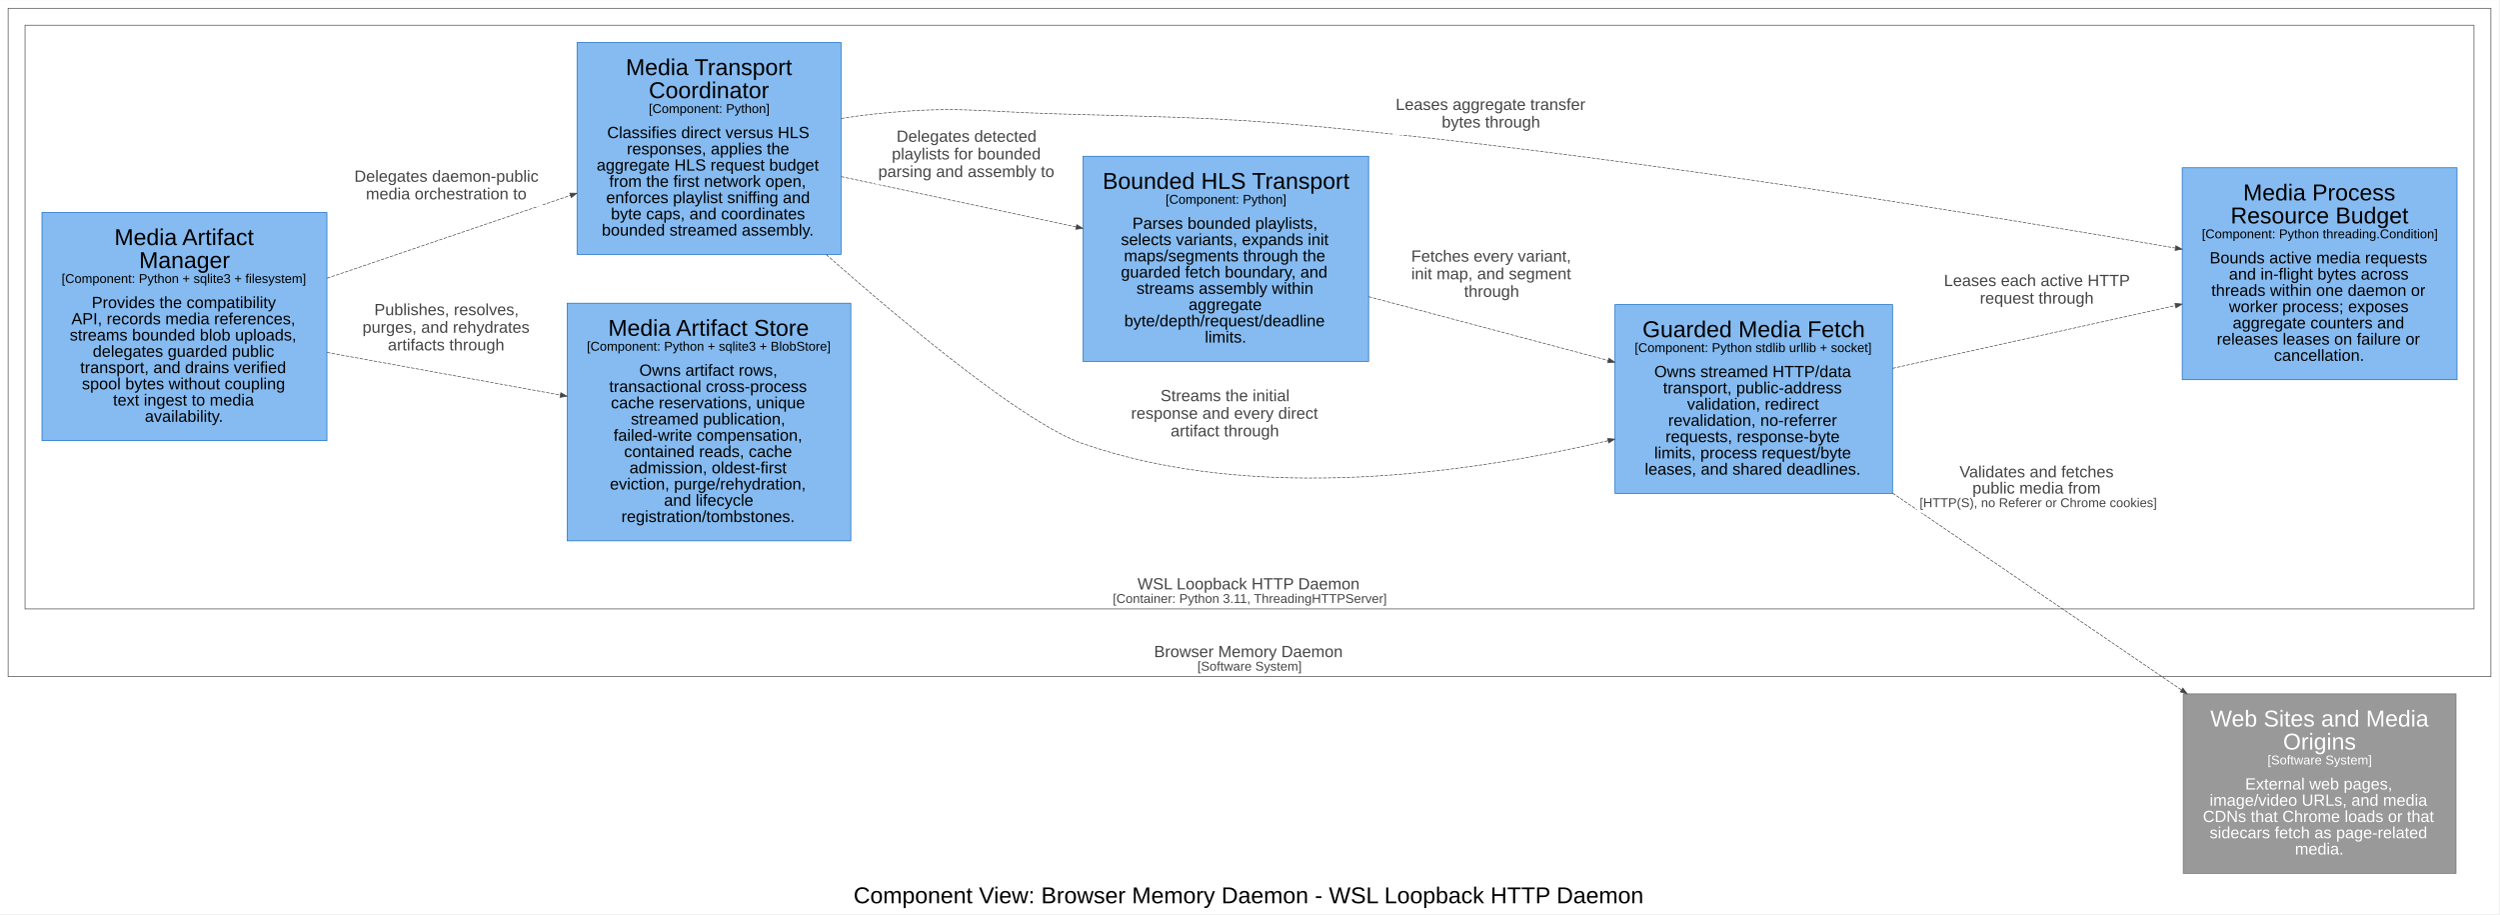
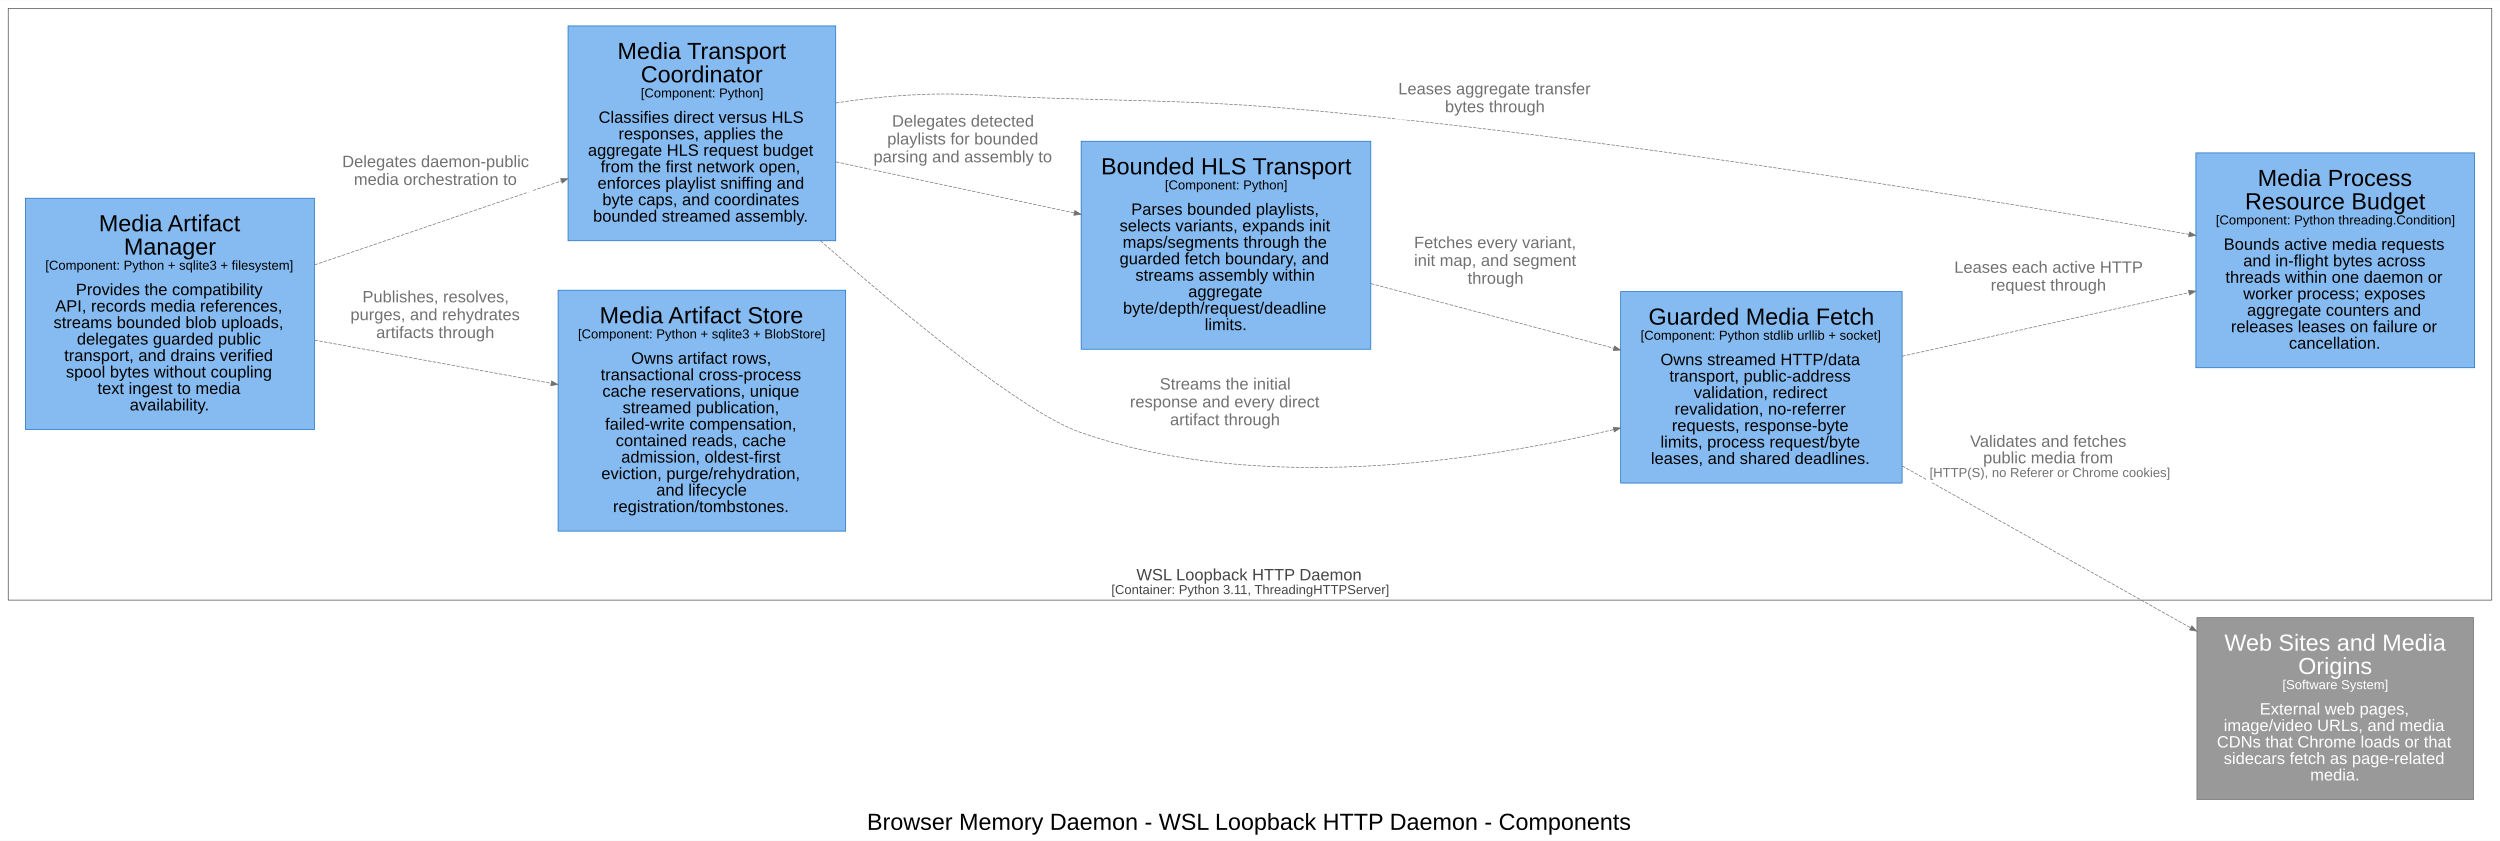
- <svg xmlns="http://www.w3.org/2000/svg" width="3692pt" height="1350pt" viewBox="0.00 0.00 3692.00 1349.50">
-   <g id="graph0" class="graph" transform="scale(1 1) rotate(0) translate(4 1345.5)">
-     <polygon fill="white" stroke="transparent" points="-4,4 -4,-1345.5 3688,-1345.5 3688,4 -4,4" />
-     <text text-anchor="start" x="1257" y="-11.8" font-family="Arial" font-size="34.00">Component View: Browser Memory Daemon - WSL Loopback HTTP Daemon</text>
+ <svg xmlns="http://www.w3.org/2000/svg" width="3642pt" height="1225pt" viewBox="0.00 0.00 3642.00 1224.50">
+   <g id="graph0" class="graph" transform="scale(1 1) rotate(0) translate(4 1220.5)">
+     <polygon fill="white" stroke="transparent" points="-4,4 -4,-1220.5 3638,-1220.5 3638,4 -4,4" />
+     <text text-anchor="start" x="1259" y="-11.8" font-family="Arial" font-size="34.00">Browser Memory Daemon - WSL Loopback HTTP Daemon - Components</text>
    <g id="clust1" class="cluster">
-       <polygon fill="none" stroke="#444444" points="8,-346.5 8,-1333.5 3676,-1333.5 3676,-346.5 8,-346.5" />
-       <text text-anchor="start" x="1701" y="-375.3" font-family="Arial" font-size="24.00" fill="#444444">Browser Memory Daemon</text>
-       <text text-anchor="start" x="1765" y="-355.3" font-family="Arial" font-size="19.00" fill="#444444">[Software System]</text>
-     </g>
-     <g id="clust2" class="cluster">
-       <polygon fill="none" stroke="#444444" points="33,-446.5 33,-1308.5 3651,-1308.5 3651,-446.5 33,-446.5" />
-       <text text-anchor="start" x="1676.5" y="-475.3" font-family="Arial" font-size="24.00" fill="#444444">WSL Loopback HTTP Daemon</text>
-       <text text-anchor="start" x="1640" y="-455.3" font-family="Arial" font-size="19.00" fill="#444444">[Container: Python 3.11, ThreadingHTTPServer]</text>
+       <polygon fill="none" stroke="#444444" points="8,-346.5 8,-1208.5 3626,-1208.5 3626,-346.5 8,-346.5" />
+       <text text-anchor="start" x="1651.5" y="-375.3" font-family="Arial" font-size="24.00" fill="#444444">WSL Loopback HTTP Daemon</text>
+       <text text-anchor="start" x="1615" y="-355.3" font-family="Arial" font-size="19.00" fill="#444444">[Container: Python 3.11, ThreadingHTTPServer]</text>
    </g>
    <g id="3" class="node">
-       <polygon fill="#999999" stroke="#6b6b6b" points="3624.5,-321 3221.5,-321 3221.5,-56 3624.5,-56 3624.5,-321" />
-       <text text-anchor="start" x="3261.5" y="-272.8" font-family="Arial" font-size="34.00" fill="#ffffff">Web Sites and Media</text>
-       <text text-anchor="start" x="3369" y="-238.8" font-family="Arial" font-size="34.00" fill="#ffffff">Origins</text>
-       <text text-anchor="start" x="3346" y="-216.8" font-family="Arial" font-size="19.00" fill="#ffffff">[Software System]</text>
-       <text text-anchor="start" x="3313" y="-179.8" font-family="Arial" font-size="24.00" fill="#ffffff">External web pages,</text>
-       <text text-anchor="start" x="3260.5" y="-155.8" font-family="Arial" font-size="24.00" fill="#ffffff">image/video URLs, and media</text>
-       <text text-anchor="start" x="3250.5" y="-131.8" font-family="Arial" font-size="24.00" fill="#ffffff">CDNs that Chrome loads or that</text>
-       <text text-anchor="start" x="3260.5" y="-107.8" font-family="Arial" font-size="24.00" fill="#ffffff">sidecars fetch as page-related</text>
-       <text text-anchor="start" x="3386.5" y="-83.8" font-family="Arial" font-size="24.00" fill="#ffffff">media.</text>
+       <polygon fill="#999999" stroke="#6b6b6b" points="3599.5,-321 3196.5,-321 3196.5,-56 3599.5,-56 3599.5,-321" />
+       <text text-anchor="start" x="3236.5" y="-272.8" font-family="Arial" font-size="34.00" fill="#ffffff">Web Sites and Media</text>
+       <text text-anchor="start" x="3344" y="-238.8" font-family="Arial" font-size="34.00" fill="#ffffff">Origins</text>
+       <text text-anchor="start" x="3321" y="-216.8" font-family="Arial" font-size="19.00" fill="#ffffff">[Software System]</text>
+       <text text-anchor="start" x="3288" y="-179.8" font-family="Arial" font-size="24.00" fill="#ffffff">External web pages,</text>
+       <text text-anchor="start" x="3235.5" y="-155.8" font-family="Arial" font-size="24.00" fill="#ffffff">image/video URLs, and media</text>
+       <text text-anchor="start" x="3225.5" y="-131.8" font-family="Arial" font-size="24.00" fill="#ffffff">CDNs that Chrome loads or that</text>
+       <text text-anchor="start" x="3235.5" y="-107.8" font-family="Arial" font-size="24.00" fill="#ffffff">sidecars fetch as page-related</text>
+       <text text-anchor="start" x="3361.5" y="-83.8" font-family="Arial" font-size="24.00" fill="#ffffff">media.</text>
    </g>
    <g id="30" class="node">
-       <polygon fill="#85bbf0" stroke="#1168bd" points="479,-1032 58,-1032 58,-695 479,-695 479,-1032" />
-       <text text-anchor="start" x="165" y="-983.8" font-family="Arial" font-size="34.00" fill="#000000">Media Artifact</text>
-       <text text-anchor="start" x="201.5" y="-949.8" font-family="Arial" font-size="34.00" fill="#000000">Manager</text>
-       <text text-anchor="start" x="87" y="-927.8" font-family="Arial" font-size="19.00" fill="#000000">[Component: Python + sqlite3 + filesystem]</text>
-       <text text-anchor="start" x="131.5" y="-890.8" font-family="Arial" font-size="24.00" fill="#000000">Provides the compatibility</text>
-       <text text-anchor="start" x="101.5" y="-866.8" font-family="Arial" font-size="24.00" fill="#000000">API, records media references,</text>
-       <text text-anchor="start" x="99" y="-842.8" font-family="Arial" font-size="24.00" fill="#000000">streams bounded blob uploads,</text>
-       <text text-anchor="start" x="133" y="-818.8" font-family="Arial" font-size="24.00" fill="#000000">delegates guarded public</text>
-       <text text-anchor="start" x="114.5" y="-794.8" font-family="Arial" font-size="24.00" fill="#000000">transport, and drains verified</text>
-       <text text-anchor="start" x="117" y="-770.8" font-family="Arial" font-size="24.00" fill="#000000">spool bytes without coupling</text>
-       <text text-anchor="start" x="163" y="-746.8" font-family="Arial" font-size="24.00" fill="#000000">text ingest to media</text>
-       <text text-anchor="start" x="210" y="-722.8" font-family="Arial" font-size="24.00" fill="#000000">availability.</text>
+       <polygon fill="#85bbf0" stroke="#1168bd" points="454,-932 33,-932 33,-595 454,-595 454,-932" />
+       <text text-anchor="start" x="140" y="-883.8" font-family="Arial" font-size="34.00" fill="#000000">Media Artifact</text>
+       <text text-anchor="start" x="176.5" y="-849.8" font-family="Arial" font-size="34.00" fill="#000000">Manager</text>
+       <text text-anchor="start" x="62" y="-827.8" font-family="Arial" font-size="19.00" fill="#000000">[Component: Python + sqlite3 + filesystem]</text>
+       <text text-anchor="start" x="106.5" y="-790.8" font-family="Arial" font-size="24.00" fill="#000000">Provides the compatibility</text>
+       <text text-anchor="start" x="76.5" y="-766.8" font-family="Arial" font-size="24.00" fill="#000000">API, records media references,</text>
+       <text text-anchor="start" x="74" y="-742.8" font-family="Arial" font-size="24.00" fill="#000000">streams bounded blob uploads,</text>
+       <text text-anchor="start" x="108" y="-718.8" font-family="Arial" font-size="24.00" fill="#000000">delegates guarded public</text>
+       <text text-anchor="start" x="89.5" y="-694.8" font-family="Arial" font-size="24.00" fill="#000000">transport, and drains verified</text>
+       <text text-anchor="start" x="92" y="-670.8" font-family="Arial" font-size="24.00" fill="#000000">spool bytes without coupling</text>
+       <text text-anchor="start" x="138" y="-646.8" font-family="Arial" font-size="24.00" fill="#000000">text ingest to media</text>
+       <text text-anchor="start" x="185" y="-622.8" font-family="Arial" font-size="24.00" fill="#000000">availability.</text>
    </g>
    <g id="33" class="node">
-       <polygon fill="#85bbf0" stroke="#1168bd" points="1253,-898 834,-898 834,-547 1253,-547 1253,-898" />
-       <text text-anchor="start" x="894.5" y="-849.8" font-family="Arial" font-size="34.00" fill="#000000">Media Artifact Store</text>
-       <text text-anchor="start" x="863" y="-827.8" font-family="Arial" font-size="19.00" fill="#000000">[Component: Python + sqlite3 + BlobStore]</text>
-       <text text-anchor="start" x="940.5" y="-790.8" font-family="Arial" font-size="24.00" fill="#000000">Owns artifact rows,</text>
-       <text text-anchor="start" x="896" y="-766.8" font-family="Arial" font-size="24.00" fill="#000000">transactional cross-process</text>
-       <text text-anchor="start" x="898.5" y="-742.8" font-family="Arial" font-size="24.00" fill="#000000">cache reservations, unique</text>
-       <text text-anchor="start" x="928" y="-718.8" font-family="Arial" font-size="24.00" fill="#000000">streamed publication,</text>
-       <text text-anchor="start" x="902.5" y="-694.8" font-family="Arial" font-size="24.00" fill="#000000">failed-write compensation,</text>
-       <text text-anchor="start" x="918" y="-670.8" font-family="Arial" font-size="24.00" fill="#000000">contained reads, cache</text>
-       <text text-anchor="start" x="926" y="-646.8" font-family="Arial" font-size="24.00" fill="#000000">admission, oldest-first</text>
-       <text text-anchor="start" x="897" y="-622.8" font-family="Arial" font-size="24.00" fill="#000000">eviction, purge/rehydration,</text>
-       <text text-anchor="start" x="977" y="-598.8" font-family="Arial" font-size="24.00" fill="#000000">and lifecycle</text>
-       <text text-anchor="start" x="914" y="-574.8" font-family="Arial" font-size="24.00" fill="#000000">registration/tombstones.</text>
+       <polygon fill="#85bbf0" stroke="#1168bd" points="1228,-798 809,-798 809,-447 1228,-447 1228,-798" />
+       <text text-anchor="start" x="869.5" y="-749.8" font-family="Arial" font-size="34.00" fill="#000000">Media Artifact Store</text>
+       <text text-anchor="start" x="838" y="-727.8" font-family="Arial" font-size="19.00" fill="#000000">[Component: Python + sqlite3 + BlobStore]</text>
+       <text text-anchor="start" x="915.5" y="-690.8" font-family="Arial" font-size="24.00" fill="#000000">Owns artifact rows,</text>
+       <text text-anchor="start" x="871" y="-666.8" font-family="Arial" font-size="24.00" fill="#000000">transactional cross-process</text>
+       <text text-anchor="start" x="873.5" y="-642.8" font-family="Arial" font-size="24.00" fill="#000000">cache reservations, unique</text>
+       <text text-anchor="start" x="903" y="-618.8" font-family="Arial" font-size="24.00" fill="#000000">streamed publication,</text>
+       <text text-anchor="start" x="877.5" y="-594.8" font-family="Arial" font-size="24.00" fill="#000000">failed-write compensation,</text>
+       <text text-anchor="start" x="893" y="-570.8" font-family="Arial" font-size="24.00" fill="#000000">contained reads, cache</text>
+       <text text-anchor="start" x="901" y="-546.8" font-family="Arial" font-size="24.00" fill="#000000">admission, oldest-first</text>
+       <text text-anchor="start" x="872" y="-522.8" font-family="Arial" font-size="24.00" fill="#000000">eviction, purge/rehydration,</text>
+       <text text-anchor="start" x="952" y="-498.8" font-family="Arial" font-size="24.00" fill="#000000">and lifecycle</text>
+       <text text-anchor="start" x="889" y="-474.8" font-family="Arial" font-size="24.00" fill="#000000">registration/tombstones.</text>
    </g>
-     <g id="132" class="edge">
-       <path fill="none" stroke="#444444" stroke-dasharray="5,2" d="M479.19,-825.25C585.96,-805.78 715.67,-782.12 823.7,-762.41" />
-       <polygon fill="#444444" stroke="#444444" points="824.54,-765.82 833.75,-760.58 823.28,-758.93 824.54,-765.82" />
-       <polygon fill="white" stroke="transparent" points="527.5,-817.5 527.5,-903.5 785.5,-903.5 785.5,-817.5 527.5,-817.5" />
-       <text text-anchor="start" x="549" y="-880.3" font-family="Arial" font-size="24.00" fill="#444444">Publishes, resolves,</text>
-       <text text-anchor="start" x="531.5" y="-854.3" font-family="Arial" font-size="24.00" fill="#444444">purges, and rehydrates</text>
-       <text text-anchor="start" x="569" y="-828.3" font-family="Arial" font-size="24.00" fill="#444444">artifacts through</text>
+     <g id="135" class="edge">
+       <path fill="none" stroke="#707070" stroke-dasharray="5,2" d="M454.19,-725.25C560.96,-705.78 690.67,-682.12 798.7,-662.41" />
+       <polygon fill="#707070" stroke="#707070" points="799.54,-665.82 808.75,-660.58 798.28,-658.93 799.54,-665.82" />
+       <polygon fill="white" stroke="transparent" points="502.5,-717.5 502.5,-803.5 760.5,-803.5 760.5,-717.5 502.5,-717.5" />
+       <text text-anchor="start" x="524" y="-780.3" font-family="Arial" font-size="24.00" fill="#707070">Publishes, resolves,</text>
+       <text text-anchor="start" x="506.5" y="-754.3" font-family="Arial" font-size="24.00" fill="#707070">purges, and rehydrates</text>
+       <text text-anchor="start" x="544" y="-728.3" font-family="Arial" font-size="24.00" fill="#707070">artifacts through</text>
    </g>
    <g id="34" class="node">
-       <polygon fill="#85bbf0" stroke="#1168bd" points="1238.5,-1283 848.5,-1283 848.5,-970 1238.5,-970 1238.5,-1283" />
-       <text text-anchor="start" x="920.5" y="-1234.8" font-family="Arial" font-size="34.00" fill="#000000">Media Transport</text>
-       <text text-anchor="start" x="954.5" y="-1200.8" font-family="Arial" font-size="34.00" fill="#000000">Coordinator</text>
-       <text text-anchor="start" x="954.5" y="-1178.8" font-family="Arial" font-size="19.00" fill="#000000">[Component: Python]</text>
-       <text text-anchor="start" x="893" y="-1141.8" font-family="Arial" font-size="24.00" fill="#000000">Classifies direct versus HLS</text>
-       <text text-anchor="start" x="922" y="-1117.8" font-family="Arial" font-size="24.00" fill="#000000">responses, applies the</text>
-       <text text-anchor="start" x="877.5" y="-1093.8" font-family="Arial" font-size="24.00" fill="#000000">aggregate HLS request budget</text>
-       <text text-anchor="start" x="896" y="-1069.8" font-family="Arial" font-size="24.00" fill="#000000">from the first network open,</text>
-       <text text-anchor="start" x="891.5" y="-1045.8" font-family="Arial" font-size="24.00" fill="#000000">enforces playlist sniffing and</text>
-       <text text-anchor="start" x="898.5" y="-1021.8" font-family="Arial" font-size="24.00" fill="#000000">byte caps, and coordinates</text>
-       <text text-anchor="start" x="885" y="-997.8" font-family="Arial" font-size="24.00" fill="#000000">bounded streamed assembly.</text>
+       <polygon fill="#85bbf0" stroke="#1168bd" points="1213.5,-1183 823.5,-1183 823.5,-870 1213.5,-870 1213.5,-1183" />
+       <text text-anchor="start" x="895.5" y="-1134.8" font-family="Arial" font-size="34.00" fill="#000000">Media Transport</text>
+       <text text-anchor="start" x="929.5" y="-1100.8" font-family="Arial" font-size="34.00" fill="#000000">Coordinator</text>
+       <text text-anchor="start" x="929.5" y="-1078.8" font-family="Arial" font-size="19.00" fill="#000000">[Component: Python]</text>
+       <text text-anchor="start" x="868" y="-1041.8" font-family="Arial" font-size="24.00" fill="#000000">Classifies direct versus HLS</text>
+       <text text-anchor="start" x="897" y="-1017.8" font-family="Arial" font-size="24.00" fill="#000000">responses, applies the</text>
+       <text text-anchor="start" x="852.5" y="-993.8" font-family="Arial" font-size="24.00" fill="#000000">aggregate HLS request budget</text>
+       <text text-anchor="start" x="871" y="-969.8" font-family="Arial" font-size="24.00" fill="#000000">from the first network open,</text>
+       <text text-anchor="start" x="866.5" y="-945.8" font-family="Arial" font-size="24.00" fill="#000000">enforces playlist sniffing and</text>
+       <text text-anchor="start" x="873.5" y="-921.8" font-family="Arial" font-size="24.00" fill="#000000">byte caps, and coordinates</text>
+       <text text-anchor="start" x="860" y="-897.8" font-family="Arial" font-size="24.00" fill="#000000">bounded streamed assembly.</text>
    </g>
-     <g id="133" class="edge">
-       <path fill="none" stroke="#444444" stroke-dasharray="5,2" d="M479.19,-934.84C590.95,-972.87 727.85,-1019.45 838.71,-1057.16" />
-       <polygon fill="#444444" stroke="#444444" points="837.74,-1060.53 848.33,-1060.44 839.99,-1053.9 837.74,-1060.53" />
-       <polygon fill="white" stroke="transparent" points="515,-1040.5 515,-1100.5 798,-1100.5 798,-1040.5 515,-1040.5" />
-       <text text-anchor="start" x="519.5" y="-1077.3" font-family="Arial" font-size="24.00" fill="#444444">Delegates daemon-public</text>
-       <text text-anchor="start" x="536.5" y="-1051.3" font-family="Arial" font-size="24.00" fill="#444444">media orchestration to</text>
+     <g id="136" class="edge">
+       <path fill="none" stroke="#707070" stroke-dasharray="5,2" d="M454.19,-834.84C565.95,-872.87 702.85,-919.45 813.71,-957.16" />
+       <polygon fill="#707070" stroke="#707070" points="812.74,-960.53 823.33,-960.44 814.99,-953.9 812.74,-960.53" />
+       <polygon fill="white" stroke="transparent" points="490,-940.5 490,-1000.5 773,-1000.5 773,-940.5 490,-940.5" />
+       <text text-anchor="start" x="494.5" y="-977.3" font-family="Arial" font-size="24.00" fill="#707070">Delegates daemon-public</text>
+       <text text-anchor="start" x="511.5" y="-951.3" font-family="Arial" font-size="24.00" fill="#707070">media orchestration to</text>
    </g>
    <g id="35" class="node">
-       <polygon fill="#85bbf0" stroke="#1168bd" points="2792,-896 2382,-896 2382,-617 2792,-617 2792,-896" />
-       <text text-anchor="start" x="2422.5" y="-847.8" font-family="Arial" font-size="34.00" fill="#000000">Guarded Media Fetch</text>
-       <text text-anchor="start" x="2411" y="-825.8" font-family="Arial" font-size="19.00" fill="#000000">[Component: Python stdlib urllib + socket]</text>
-       <text text-anchor="start" x="2440" y="-788.8" font-family="Arial" font-size="24.00" fill="#000000">Owns streamed HTTP/data</text>
-       <text text-anchor="start" x="2453" y="-764.8" font-family="Arial" font-size="24.00" fill="#000000">transport, public-address</text>
-       <text text-anchor="start" x="2488.5" y="-740.8" font-family="Arial" font-size="24.00" fill="#000000">validation, redirect</text>
-       <text text-anchor="start" x="2460.5" y="-716.8" font-family="Arial" font-size="24.00" fill="#000000">revalidation, no-referrer</text>
-       <text text-anchor="start" x="2456.5" y="-692.8" font-family="Arial" font-size="24.00" fill="#000000">requests, response-byte</text>
-       <text text-anchor="start" x="2440" y="-668.8" font-family="Arial" font-size="24.00" fill="#000000">limits, process request/byte</text>
-       <text text-anchor="start" x="2426" y="-644.8" font-family="Arial" font-size="24.00" fill="#000000">leases, and shared deadlines.</text>
+       <polygon fill="#85bbf0" stroke="#1168bd" points="2767,-796 2357,-796 2357,-517 2767,-517 2767,-796" />
+       <text text-anchor="start" x="2397.5" y="-747.8" font-family="Arial" font-size="34.00" fill="#000000">Guarded Media Fetch</text>
+       <text text-anchor="start" x="2386" y="-725.8" font-family="Arial" font-size="19.00" fill="#000000">[Component: Python stdlib urllib + socket]</text>
+       <text text-anchor="start" x="2415" y="-688.8" font-family="Arial" font-size="24.00" fill="#000000">Owns streamed HTTP/data</text>
+       <text text-anchor="start" x="2428" y="-664.8" font-family="Arial" font-size="24.00" fill="#000000">transport, public-address</text>
+       <text text-anchor="start" x="2463.5" y="-640.8" font-family="Arial" font-size="24.00" fill="#000000">validation, redirect</text>
+       <text text-anchor="start" x="2435.5" y="-616.8" font-family="Arial" font-size="24.00" fill="#000000">revalidation, no-referrer</text>
+       <text text-anchor="start" x="2431.5" y="-592.8" font-family="Arial" font-size="24.00" fill="#000000">requests, response-byte</text>
+       <text text-anchor="start" x="2415" y="-568.8" font-family="Arial" font-size="24.00" fill="#000000">limits, process request/byte</text>
+       <text text-anchor="start" x="2401" y="-544.8" font-family="Arial" font-size="24.00" fill="#000000">leases, and shared deadlines.</text>
    </g>
-     <g id="142" class="edge">
-       <path fill="none" stroke="#444444" stroke-dasharray="5,2" d="M1216.51,-969.8C1344.87,-856.98 1511.98,-719.7 1596,-690.5 1851.74,-601.62 2166.64,-646.76 2371.64,-694.85" />
-       <polygon fill="#444444" stroke="#444444" points="2371.09,-698.32 2381.63,-697.22 2372.7,-691.51 2371.09,-698.32" />
-       <polygon fill="white" stroke="transparent" points="1663,-690.5 1663,-776.5 1951,-776.5 1951,-690.5 1663,-690.5" />
-       <text text-anchor="start" x="1710.5" y="-753.3" font-family="Arial" font-size="24.00" fill="#444444">Streams the initial</text>
-       <text text-anchor="start" x="1667" y="-727.3" font-family="Arial" font-size="24.00" fill="#444444">response and every direct</text>
-       <text text-anchor="start" x="1725.5" y="-701.3" font-family="Arial" font-size="24.00" fill="#444444">artifact through</text>
+     <g id="145" class="edge">
+       <path fill="none" stroke="#707070" stroke-dasharray="5,2" d="M1191.51,-869.8C1319.87,-756.98 1486.98,-619.7 1571,-590.5 1826.74,-501.62 2141.64,-546.76 2346.64,-594.85" />
+       <polygon fill="#707070" stroke="#707070" points="2346.09,-598.32 2356.63,-597.22 2347.7,-591.51 2346.09,-598.32" />
+       <polygon fill="white" stroke="transparent" points="1638,-590.5 1638,-676.5 1926,-676.5 1926,-590.5 1638,-590.5" />
+       <text text-anchor="start" x="1685.5" y="-653.3" font-family="Arial" font-size="24.00" fill="#707070">Streams the initial</text>
+       <text text-anchor="start" x="1642" y="-627.3" font-family="Arial" font-size="24.00" fill="#707070">response and every direct</text>
+       <text text-anchor="start" x="1700.5" y="-601.3" font-family="Arial" font-size="24.00" fill="#707070">artifact through</text>
    </g>
    <g id="36" class="node">
-       <polygon fill="#85bbf0" stroke="#1168bd" points="2018,-1115 1596,-1115 1596,-812 2018,-812 2018,-1115" />
-       <text text-anchor="start" x="1625" y="-1066.8" font-family="Arial" font-size="34.00" fill="#000000">Bounded HLS Transport</text>
-       <text text-anchor="start" x="1718" y="-1044.8" font-family="Arial" font-size="19.00" fill="#000000">[Component: Python]</text>
-       <text text-anchor="start" x="1669" y="-1007.8" font-family="Arial" font-size="24.00" fill="#000000">Parses bounded playlists,</text>
-       <text text-anchor="start" x="1652" y="-983.8" font-family="Arial" font-size="24.00" fill="#000000">selects variants, expands init</text>
-       <text text-anchor="start" x="1656.5" y="-959.8" font-family="Arial" font-size="24.00" fill="#000000">maps/segments through the</text>
-       <text text-anchor="start" x="1652" y="-935.8" font-family="Arial" font-size="24.00" fill="#000000">guarded fetch boundary, and</text>
-       <text text-anchor="start" x="1675" y="-911.8" font-family="Arial" font-size="24.00" fill="#000000">streams assembly within</text>
-       <text text-anchor="start" x="1752" y="-887.8" font-family="Arial" font-size="24.00" fill="#000000">aggregate</text>
-       <text text-anchor="start" x="1657" y="-863.8" font-family="Arial" font-size="24.00" fill="#000000">byte/depth/request/deadline</text>
-       <text text-anchor="start" x="1776" y="-839.8" font-family="Arial" font-size="24.00" fill="#000000">limits.</text>
+       <polygon fill="#85bbf0" stroke="#1168bd" points="1993,-1015 1571,-1015 1571,-712 1993,-712 1993,-1015" />
+       <text text-anchor="start" x="1600" y="-966.8" font-family="Arial" font-size="34.00" fill="#000000">Bounded HLS Transport</text>
+       <text text-anchor="start" x="1693" y="-944.8" font-family="Arial" font-size="19.00" fill="#000000">[Component: Python]</text>
+       <text text-anchor="start" x="1644" y="-907.8" font-family="Arial" font-size="24.00" fill="#000000">Parses bounded playlists,</text>
+       <text text-anchor="start" x="1627" y="-883.8" font-family="Arial" font-size="24.00" fill="#000000">selects variants, expands init</text>
+       <text text-anchor="start" x="1631.5" y="-859.8" font-family="Arial" font-size="24.00" fill="#000000">maps/segments through the</text>
+       <text text-anchor="start" x="1627" y="-835.8" font-family="Arial" font-size="24.00" fill="#000000">guarded fetch boundary, and</text>
+       <text text-anchor="start" x="1650" y="-811.8" font-family="Arial" font-size="24.00" fill="#000000">streams assembly within</text>
+       <text text-anchor="start" x="1727" y="-787.8" font-family="Arial" font-size="24.00" fill="#000000">aggregate</text>
+       <text text-anchor="start" x="1632" y="-763.8" font-family="Arial" font-size="24.00" fill="#000000">byte/depth/request/deadline</text>
+       <text text-anchor="start" x="1751" y="-739.8" font-family="Arial" font-size="24.00" fill="#000000">limits.</text>
    </g>
-     <g id="143" class="edge">
-       <path fill="none" stroke="#444444" stroke-dasharray="5,2" d="M1238.63,-1084.95C1344.6,-1062.26 1476.2,-1034.09 1585.97,-1010.6" />
-       <polygon fill="#444444" stroke="#444444" points="1586.8,-1014 1595.85,-1008.48 1585.34,-1007.15 1586.8,-1014" />
-       <polygon fill="white" stroke="transparent" points="1289,-1073.5 1289,-1159.5 1560,-1159.5 1560,-1073.5 1289,-1073.5" />
-       <text text-anchor="start" x="1320.5" y="-1136.3" font-family="Arial" font-size="24.00" fill="#444444">Delegates detected</text>
-       <text text-anchor="start" x="1313.5" y="-1110.3" font-family="Arial" font-size="24.00" fill="#444444">playlists for bounded</text>
-       <text text-anchor="start" x="1293.5" y="-1084.3" font-family="Arial" font-size="24.00" fill="#444444">parsing and assembly to</text>
+     <g id="146" class="edge">
+       <path fill="none" stroke="#707070" stroke-dasharray="5,2" d="M1213.63,-984.95C1319.6,-962.26 1451.2,-934.09 1560.97,-910.6" />
+       <polygon fill="#707070" stroke="#707070" points="1561.8,-914 1570.85,-908.48 1560.34,-907.15 1561.8,-914" />
+       <polygon fill="white" stroke="transparent" points="1264,-973.5 1264,-1059.5 1535,-1059.5 1535,-973.5 1264,-973.5" />
+       <text text-anchor="start" x="1295.5" y="-1036.3" font-family="Arial" font-size="24.00" fill="#707070">Delegates detected</text>
+       <text text-anchor="start" x="1288.5" y="-1010.3" font-family="Arial" font-size="24.00" fill="#707070">playlists for bounded</text>
+       <text text-anchor="start" x="1268.5" y="-984.3" font-family="Arial" font-size="24.00" fill="#707070">parsing and assembly to</text>
    </g>
    <g id="38" class="node">
-       <polygon fill="#85bbf0" stroke="#1168bd" points="3626,-1098 3220,-1098 3220,-785 3626,-785 3626,-1098" />
-       <text text-anchor="start" x="3310" y="-1049.8" font-family="Arial" font-size="34.00" fill="#000000">Media Process</text>
-       <text text-anchor="start" x="3291.5" y="-1015.8" font-family="Arial" font-size="34.00" fill="#000000">Resource Budget</text>
-       <text text-anchor="start" x="3249" y="-993.8" font-family="Arial" font-size="19.00" fill="#000000">[Component: Python threading.Condition]</text>
-       <text text-anchor="start" x="3260.5" y="-956.8" font-family="Arial" font-size="24.00" fill="#000000">Bounds active media requests</text>
-       <text text-anchor="start" x="3289" y="-932.8" font-family="Arial" font-size="24.00" fill="#000000">and in-flight bytes across</text>
-       <text text-anchor="start" x="3263" y="-908.8" font-family="Arial" font-size="24.00" fill="#000000">threads within one daemon or</text>
-       <text text-anchor="start" x="3289" y="-884.8" font-family="Arial" font-size="24.00" fill="#000000">worker process; exposes</text>
-       <text text-anchor="start" x="3294.5" y="-860.8" font-family="Arial" font-size="24.00" fill="#000000">aggregate counters and</text>
-       <text text-anchor="start" x="3271" y="-836.8" font-family="Arial" font-size="24.00" fill="#000000">releases leases on failure or</text>
-       <text text-anchor="start" x="3355.5" y="-812.8" font-family="Arial" font-size="24.00" fill="#000000">cancellation.</text>
+       <polygon fill="#85bbf0" stroke="#1168bd" points="3601,-998 3195,-998 3195,-685 3601,-685 3601,-998" />
+       <text text-anchor="start" x="3285" y="-949.8" font-family="Arial" font-size="34.00" fill="#000000">Media Process</text>
+       <text text-anchor="start" x="3266.5" y="-915.8" font-family="Arial" font-size="34.00" fill="#000000">Resource Budget</text>
+       <text text-anchor="start" x="3224" y="-893.8" font-family="Arial" font-size="19.00" fill="#000000">[Component: Python threading.Condition]</text>
+       <text text-anchor="start" x="3235.5" y="-856.8" font-family="Arial" font-size="24.00" fill="#000000">Bounds active media requests</text>
+       <text text-anchor="start" x="3264" y="-832.8" font-family="Arial" font-size="24.00" fill="#000000">and in-flight bytes across</text>
+       <text text-anchor="start" x="3238" y="-808.8" font-family="Arial" font-size="24.00" fill="#000000">threads within one daemon or</text>
+       <text text-anchor="start" x="3264" y="-784.8" font-family="Arial" font-size="24.00" fill="#000000">worker process; exposes</text>
+       <text text-anchor="start" x="3269.5" y="-760.8" font-family="Arial" font-size="24.00" fill="#000000">aggregate counters and</text>
+       <text text-anchor="start" x="3246" y="-736.8" font-family="Arial" font-size="24.00" fill="#000000">releases leases on failure or</text>
+       <text text-anchor="start" x="3330.5" y="-712.8" font-family="Arial" font-size="24.00" fill="#000000">cancellation.</text>
    </g>
-     <g id="144" class="edge">
-       <path fill="none" stroke="#444444" stroke-dasharray="5,2" d="M1238.78,-1170.78C1255.7,-1173.5 1272.61,-1175.81 1289,-1177.5 1408.81,-1189.86 1439.6,-1180.91 1560,-1177.5 1763.8,-1171.72 1815.19,-1172.38 2018,-1151.5 2442.71,-1107.78 2935.54,-1027.06 3209.81,-979.45" />
-       <polygon fill="#444444" stroke="#444444" points="3210.63,-982.86 3219.88,-977.7 3209.43,-975.96 3210.63,-982.86" />
-       <polygon fill="white" stroke="transparent" points="2054,-1146.5 2054,-1206.5 2346,-1206.5 2346,-1146.5 2054,-1146.5" />
-       <text text-anchor="start" x="2058" y="-1183.3" font-family="Arial" font-size="24.00" fill="#444444">Leases aggregate transfer</text>
-       <text text-anchor="start" x="2126" y="-1157.3" font-family="Arial" font-size="24.00" fill="#444444">bytes through</text>
+     <g id="147" class="edge">
+       <path fill="none" stroke="#707070" stroke-dasharray="5,2" d="M1213.78,-1070.78C1230.7,-1073.5 1247.61,-1075.81 1264,-1077.5 1383.81,-1089.86 1414.6,-1080.91 1535,-1077.5 1738.8,-1071.72 1790.19,-1072.38 1993,-1051.5 2417.71,-1007.78 2910.54,-927.06 3184.81,-879.45" />
+       <polygon fill="#707070" stroke="#707070" points="3185.63,-882.86 3194.88,-877.7 3184.43,-875.96 3185.63,-882.86" />
+       <polygon fill="white" stroke="transparent" points="2029,-1046.5 2029,-1106.5 2321,-1106.5 2321,-1046.5 2029,-1046.5" />
+       <text text-anchor="start" x="2033" y="-1083.3" font-family="Arial" font-size="24.00" fill="#707070">Leases aggregate transfer</text>
+       <text text-anchor="start" x="2101" y="-1057.3" font-family="Arial" font-size="24.00" fill="#707070">bytes through</text>
    </g>
-     <g id="146" class="edge">
-       <path fill="none" stroke="#444444" stroke-dasharray="5,2" d="M2792.02,-617.55C2921.78,-529.17 3089.16,-415.18 3218.78,-326.91" />
-       <polygon fill="#444444" stroke="#444444" points="3220.96,-329.65 3227.26,-321.13 3217.02,-323.87 3220.96,-329.65" />
-       <polygon fill="white" stroke="transparent" points="2828,-588.5 2828,-663.5 3184,-663.5 3184,-588.5 2828,-588.5" />
-       <text text-anchor="start" x="2891" y="-640.8" font-family="Arial" font-size="24.00" fill="#444444">Validates and fetches</text>
-       <text text-anchor="start" x="2910" y="-616.8" font-family="Arial" font-size="24.00" fill="#444444">public media from</text>
-       <text text-anchor="start" x="2832" y="-596.8" font-family="Arial" font-size="19.00" fill="#444444">[HTTP(S), no Referer or Chrome cookies]</text>
-     </g>
-     <g id="145" class="edge">
-       <path fill="none" stroke="#444444" stroke-dasharray="5,2" d="M2792.02,-801.76C2918.8,-829.88 3081.48,-865.97 3209.77,-894.42" />
-       <polygon fill="#444444" stroke="#444444" points="3209.21,-897.88 3219.73,-896.63 3210.72,-891.05 3209.21,-897.88" />
-       <polygon fill="white" stroke="transparent" points="2863.5,-886.5 2863.5,-946.5 3148.5,-946.5 3148.5,-886.5 2863.5,-886.5" />
-       <text text-anchor="start" x="2868" y="-923.3" font-family="Arial" font-size="24.00" fill="#444444">Leases each active HTTP</text>
-       <text text-anchor="start" x="2921" y="-897.3" font-family="Arial" font-size="24.00" fill="#444444">request through</text>
+     <g id="149" class="edge">
+       <path fill="none" stroke="#707070" stroke-dasharray="5,2" d="M2767.02,-542.01C2894.65,-470.39 3058.67,-378.35 3187.35,-306.14" />
+       <polygon fill="#707070" stroke="#707070" points="3189.16,-309.14 3196.17,-301.2 3185.73,-303.04 3189.16,-309.14" />
+       <polygon fill="white" stroke="transparent" points="2803,-517.5 2803,-592.5 3159,-592.5 3159,-517.5 2803,-517.5" />
+       <text text-anchor="start" x="2866" y="-569.8" font-family="Arial" font-size="24.00" fill="#707070">Validates and fetches</text>
+       <text text-anchor="start" x="2885" y="-545.8" font-family="Arial" font-size="24.00" fill="#707070">public media from</text>
+       <text text-anchor="start" x="2807" y="-525.8" font-family="Arial" font-size="19.00" fill="#707070">[HTTP(S), no Referer or Chrome cookies]</text>
    </g>
    <g id="148" class="edge">
-       <path fill="none" stroke="#444444" stroke-dasharray="5,2" d="M2018.03,-907.62C2127.68,-878.44 2261.59,-842.82 2371.84,-813.48" />
-       <polygon fill="#444444" stroke="#444444" points="2372.99,-816.8 2381.76,-810.84 2371.19,-810.03 2372.99,-816.8" />
-       <polygon fill="white" stroke="transparent" points="2076.5,-896.5 2076.5,-982.5 2323.5,-982.5 2323.5,-896.5 2076.5,-896.5" />
-       <text text-anchor="start" x="2081" y="-959.3" font-family="Arial" font-size="24.00" fill="#444444">Fetches every variant,</text>
-       <text text-anchor="start" x="2081" y="-933.3" font-family="Arial" font-size="24.00" fill="#444444">init map, and segment</text>
-       <text text-anchor="start" x="2159" y="-907.3" font-family="Arial" font-size="24.00" fill="#444444">through</text>
+       <path fill="none" stroke="#707070" stroke-dasharray="5,2" d="M2767.02,-701.76C2893.8,-729.88 3056.48,-765.97 3184.77,-794.42" />
+       <polygon fill="#707070" stroke="#707070" points="3184.21,-797.88 3194.73,-796.63 3185.72,-791.05 3184.21,-797.88" />
+       <polygon fill="white" stroke="transparent" points="2838.5,-786.5 2838.5,-846.5 3123.5,-846.5 3123.5,-786.5 2838.5,-786.5" />
+       <text text-anchor="start" x="2843" y="-823.3" font-family="Arial" font-size="24.00" fill="#707070">Leases each active HTTP</text>
+       <text text-anchor="start" x="2896" y="-797.3" font-family="Arial" font-size="24.00" fill="#707070">request through</text>
+     </g>
+     <g id="151" class="edge">
+       <path fill="none" stroke="#707070" stroke-dasharray="5,2" d="M1993.03,-807.62C2102.68,-778.44 2236.59,-742.82 2346.84,-713.48" />
+       <polygon fill="#707070" stroke="#707070" points="2347.99,-716.8 2356.76,-710.84 2346.19,-710.03 2347.99,-716.8" />
+       <polygon fill="white" stroke="transparent" points="2051.5,-796.5 2051.5,-882.5 2298.5,-882.5 2298.5,-796.5 2051.5,-796.5" />
+       <text text-anchor="start" x="2056" y="-859.3" font-family="Arial" font-size="24.00" fill="#707070">Fetches every variant,</text>
+       <text text-anchor="start" x="2056" y="-833.3" font-family="Arial" font-size="24.00" fill="#707070">init map, and segment</text>
+       <text text-anchor="start" x="2134" y="-807.3" font-family="Arial" font-size="24.00" fill="#707070">through</text>
    </g>
  </g>
</svg>
